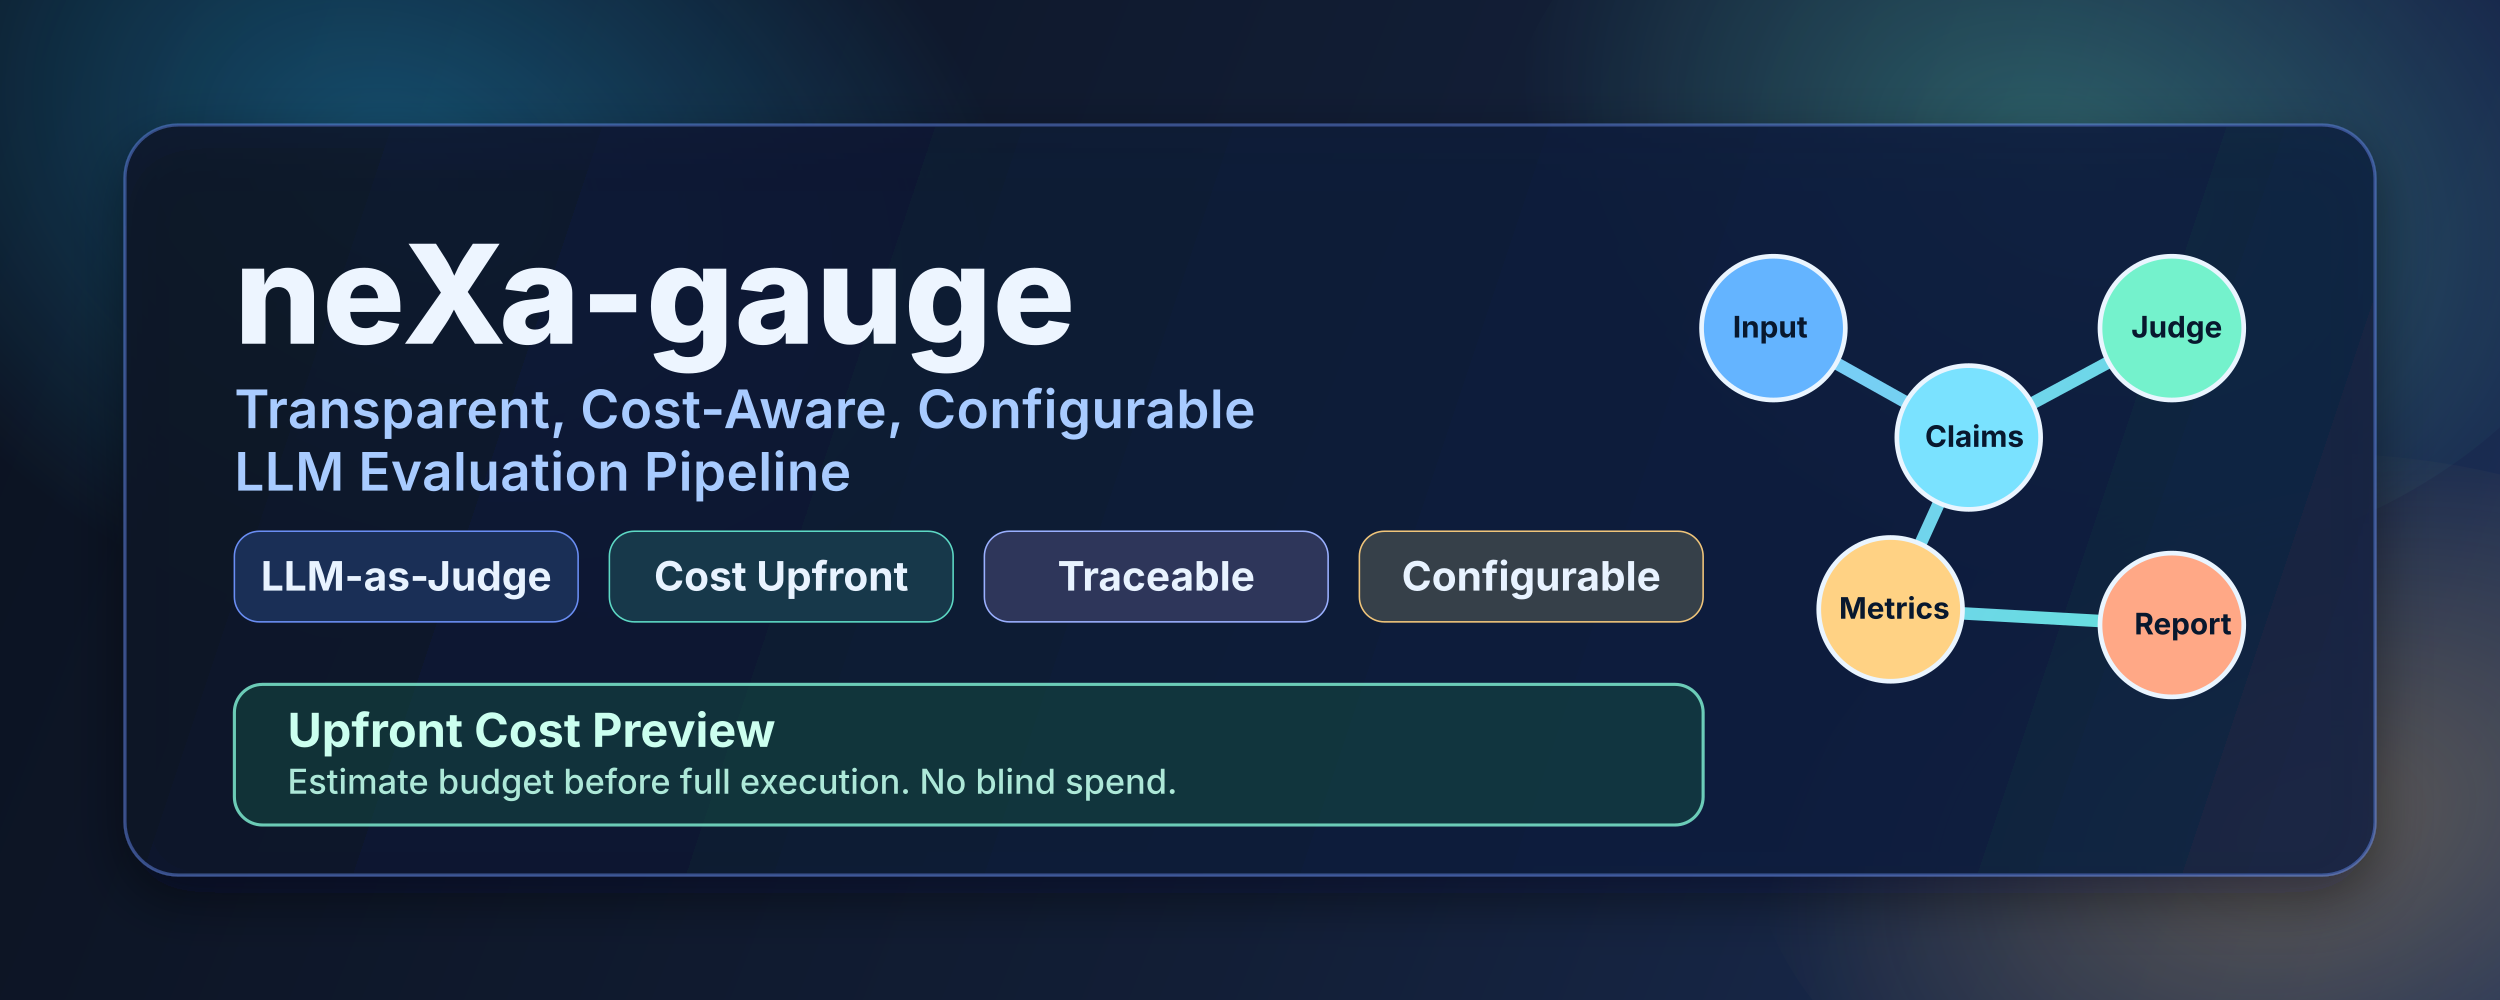
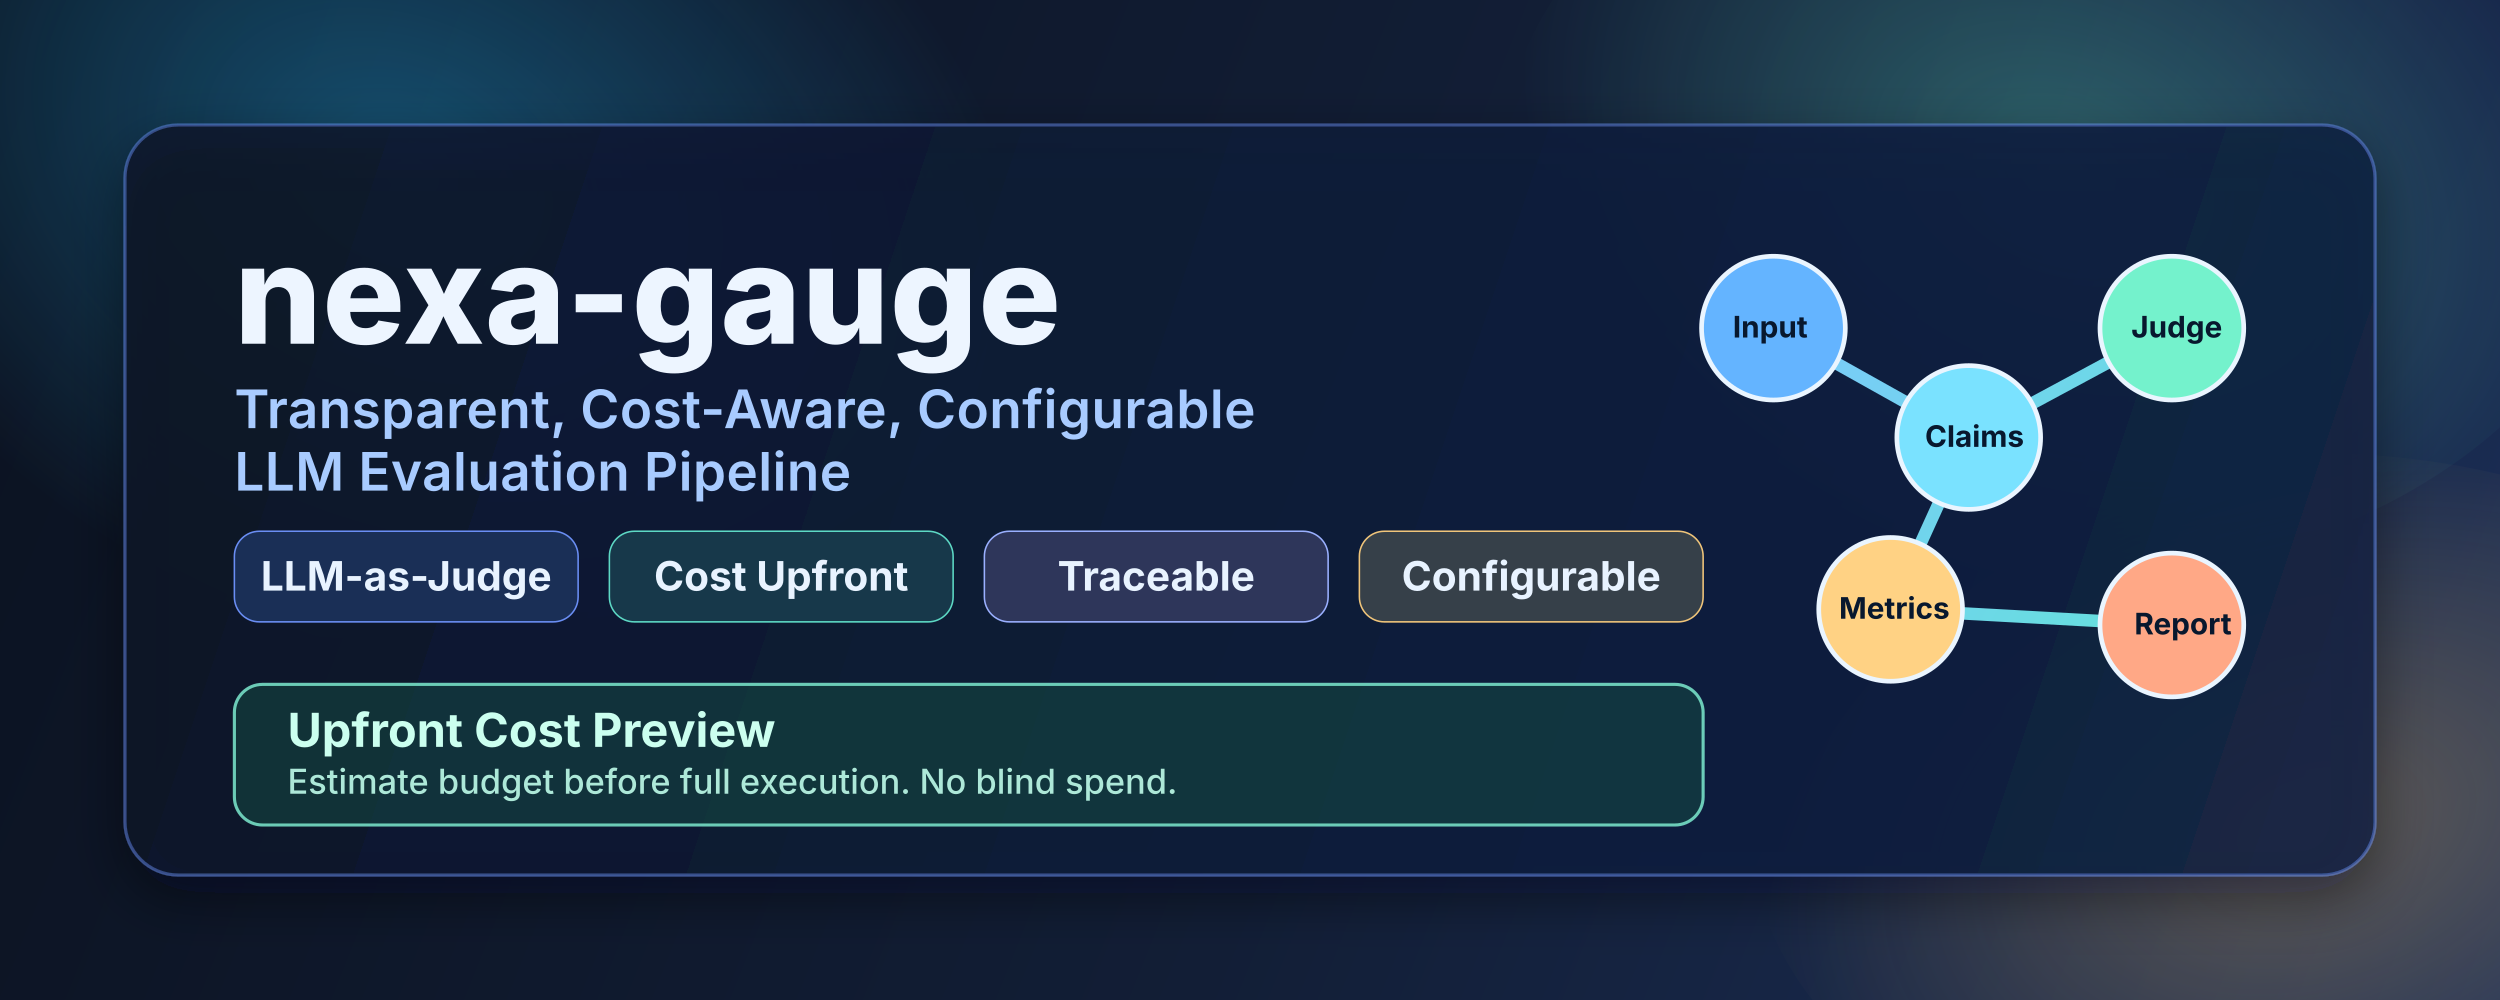
- <svg xmlns="http://www.w3.org/2000/svg" width="1600" height="640" viewBox="0 0 1600 640" fill="none" role="img" aria-label="neXa-gauge project banner">
+ <svg xmlns="http://www.w3.org/2000/svg" width="1600" height="640" viewBox="0 0 1600 640" fill="none" role="img" aria-label="nexa-gauge project banner">
  <defs>
    <linearGradient id="bg" x1="0" y1="0" x2="1600" y2="640" gradientUnits="userSpaceOnUse">
      <stop stop-color="#0B1220" />
      <stop offset="0.55" stop-color="#121E36" />
      <stop offset="1" stop-color="#1B2E56" />
    </linearGradient>
    <radialGradient id="glowA" cx="0" cy="0" r="1" gradientUnits="userSpaceOnUse" gradientTransform="translate(260 110) rotate(26) scale(420 300)">
      <stop stop-color="#25C2FF" stop-opacity="0.34" />
      <stop offset="1" stop-color="#25C2FF" stop-opacity="0" />
    </radialGradient>
    <radialGradient id="glowB" cx="0" cy="0" r="1" gradientUnits="userSpaceOnUse" gradientTransform="translate(1320 110) rotate(23) scale(360 260)">
      <stop stop-color="#6BFFCE" stop-opacity="0.28" />
      <stop offset="1" stop-color="#6BFFCE" stop-opacity="0" />
    </radialGradient>
    <radialGradient id="glowC" cx="0" cy="0" r="1" gradientUnits="userSpaceOnUse" gradientTransform="translate(1480 530) rotate(-18) scale(360 240)">
      <stop stop-color="#FFC766" stop-opacity="0.30" />
      <stop offset="1" stop-color="#FFC766" stop-opacity="0" />
    </radialGradient>
    <linearGradient id="card" x1="80" y1="80" x2="1520" y2="560" gradientUnits="userSpaceOnUse">
      <stop stop-color="#0D162A" stop-opacity="0.88" />
      <stop offset="1" stop-color="#122145" stop-opacity="0.88" />
    </linearGradient>
    <linearGradient id="line" x1="1100" y1="180" x2="1510" y2="440" gradientUnits="userSpaceOnUse">
      <stop stop-color="#7FC7FF" />
      <stop offset="1" stop-color="#5BE8D0" />
    </linearGradient>
    <filter id="shadow" x="0" y="0" width="1600" height="640" filterUnits="userSpaceOnUse" color-interpolation-filters="sRGB">
      <feDropShadow dx="0" dy="14" stdDeviation="18" flood-color="#02060E" flood-opacity="0.52" />
    </filter>
    <style>
      .title { font: 800 88px "Avenir Next", "SF Pro Display", "Segoe UI", sans-serif; letter-spacing: 0.4px; fill: #EDF5FF; }
      .subtitle { font: 600 34px "Avenir Next", "SF Pro Display", "Segoe UI", sans-serif; letter-spacing: 0.25px; fill: #A8CBFF; }
      .chipText { font: 700 26px "Avenir Next", "SF Pro Text", "Segoe UI", sans-serif; fill: #E8F3FF; }
      .nodeText { font: 700 19px "Avenir Next", "SF Pro Text", "Segoe UI", sans-serif; fill: #08182E; }
      .calloutTitle { font: 700 30px "Avenir Next", "SF Pro Text", "Segoe UI", sans-serif; fill: #CBFFEF; }
      .calloutSub { font: 500 22px "Avenir Next", "SF Pro Text", "Segoe UI", sans-serif; fill: #ADE8D8; }
    </style>
  </defs>
  <rect width="1600" height="640" fill="url(#bg)" />
  <ellipse cx="260" cy="110" rx="420" ry="300" fill="url(#glowA)" />
  <ellipse cx="1320" cy="110" rx="360" ry="260" fill="url(#glowB)" />
  <ellipse cx="1480" cy="530" rx="360" ry="240" fill="url(#glowC)" />
  <g filter="url(#shadow)">
    <rect x="80" y="80" width="1440" height="480" rx="34" fill="url(#card)" stroke="#6A8EF4" stroke-opacity="0.45" stroke-width="2" />
  </g>
-   <text x="150" y="220" class="title">neXa-gauge</text>
+   <text x="150" y="220" class="title">nexa-gauge</text>
  <text x="150" y="274" class="subtitle">Transparent, Cost-Aware, Configurable</text>
  <text x="150" y="314" class="subtitle">LLM Evaluation Pipeline</text>
  <g>
    <rect x="150" y="340" width="220" height="58" rx="16" fill="#1A2F56" stroke="#6A8EF4" />
    <text x="260" y="378" class="chipText" text-anchor="middle">LLM-as-Judge</text>
    <rect x="390" y="340" width="220" height="58" rx="16" fill="#17384A" stroke="#5DD9C5" />
    <text x="500" y="378" class="chipText" text-anchor="middle">Cost Upfront</text>
    <rect x="630" y="340" width="220" height="58" rx="16" fill="#2E365A" stroke="#9AB0FF" />
    <text x="740" y="378" class="chipText" text-anchor="middle">Traceable</text>
    <rect x="870" y="340" width="220" height="58" rx="16" fill="#364049" stroke="#F0C57A" />
    <text x="980" y="378" class="chipText" text-anchor="middle">Configurable</text>
  </g>
  <g>
    <path d="M1135 210L1260 280L1390 210" stroke="url(#line)" stroke-width="8" stroke-linecap="round" stroke-linejoin="round" />
    <path d="M1260 280L1210 390L1390 400" stroke="url(#line)" stroke-width="8" stroke-linecap="round" stroke-linejoin="round" />
    <circle cx="1135" cy="210" r="46" fill="#64B4FF" stroke="#EAF5FF" stroke-width="3" />
    <text x="1109" y="216" class="nodeText">Input</text>
    <circle cx="1260" cy="280" r="46" fill="#7AE2FF" stroke="#EAF5FF" stroke-width="3" />
    <text x="1232" y="286" class="nodeText">Claims</text>
    <circle cx="1390" cy="210" r="46" fill="#74F2CC" stroke="#EAF5FF" stroke-width="3" />
    <text x="1364" y="216" class="nodeText">Judge</text>
    <circle cx="1210" cy="390" r="46" fill="#FFD284" stroke="#EAF5FF" stroke-width="3" />
    <text x="1177" y="396" class="nodeText">Metrics</text>
    <circle cx="1390" cy="400" r="46" fill="#FFA886" stroke="#EAF5FF" stroke-width="3" />
    <text x="1366" y="406" class="nodeText">Report</text>
  </g>
  <g>
    <rect x="150" y="438" width="940" height="90" rx="18" fill="#144A43" fill-opacity="0.55" stroke="#7CE9CE" stroke-opacity="0.85" stroke-width="2" />
    <text x="184" y="478" class="calloutTitle">Upfront Cost Preview</text>
    <text x="184" y="508" class="calloutSub">Estimate budget before full execution. No blind spend.</text>
  </g>
</svg>
